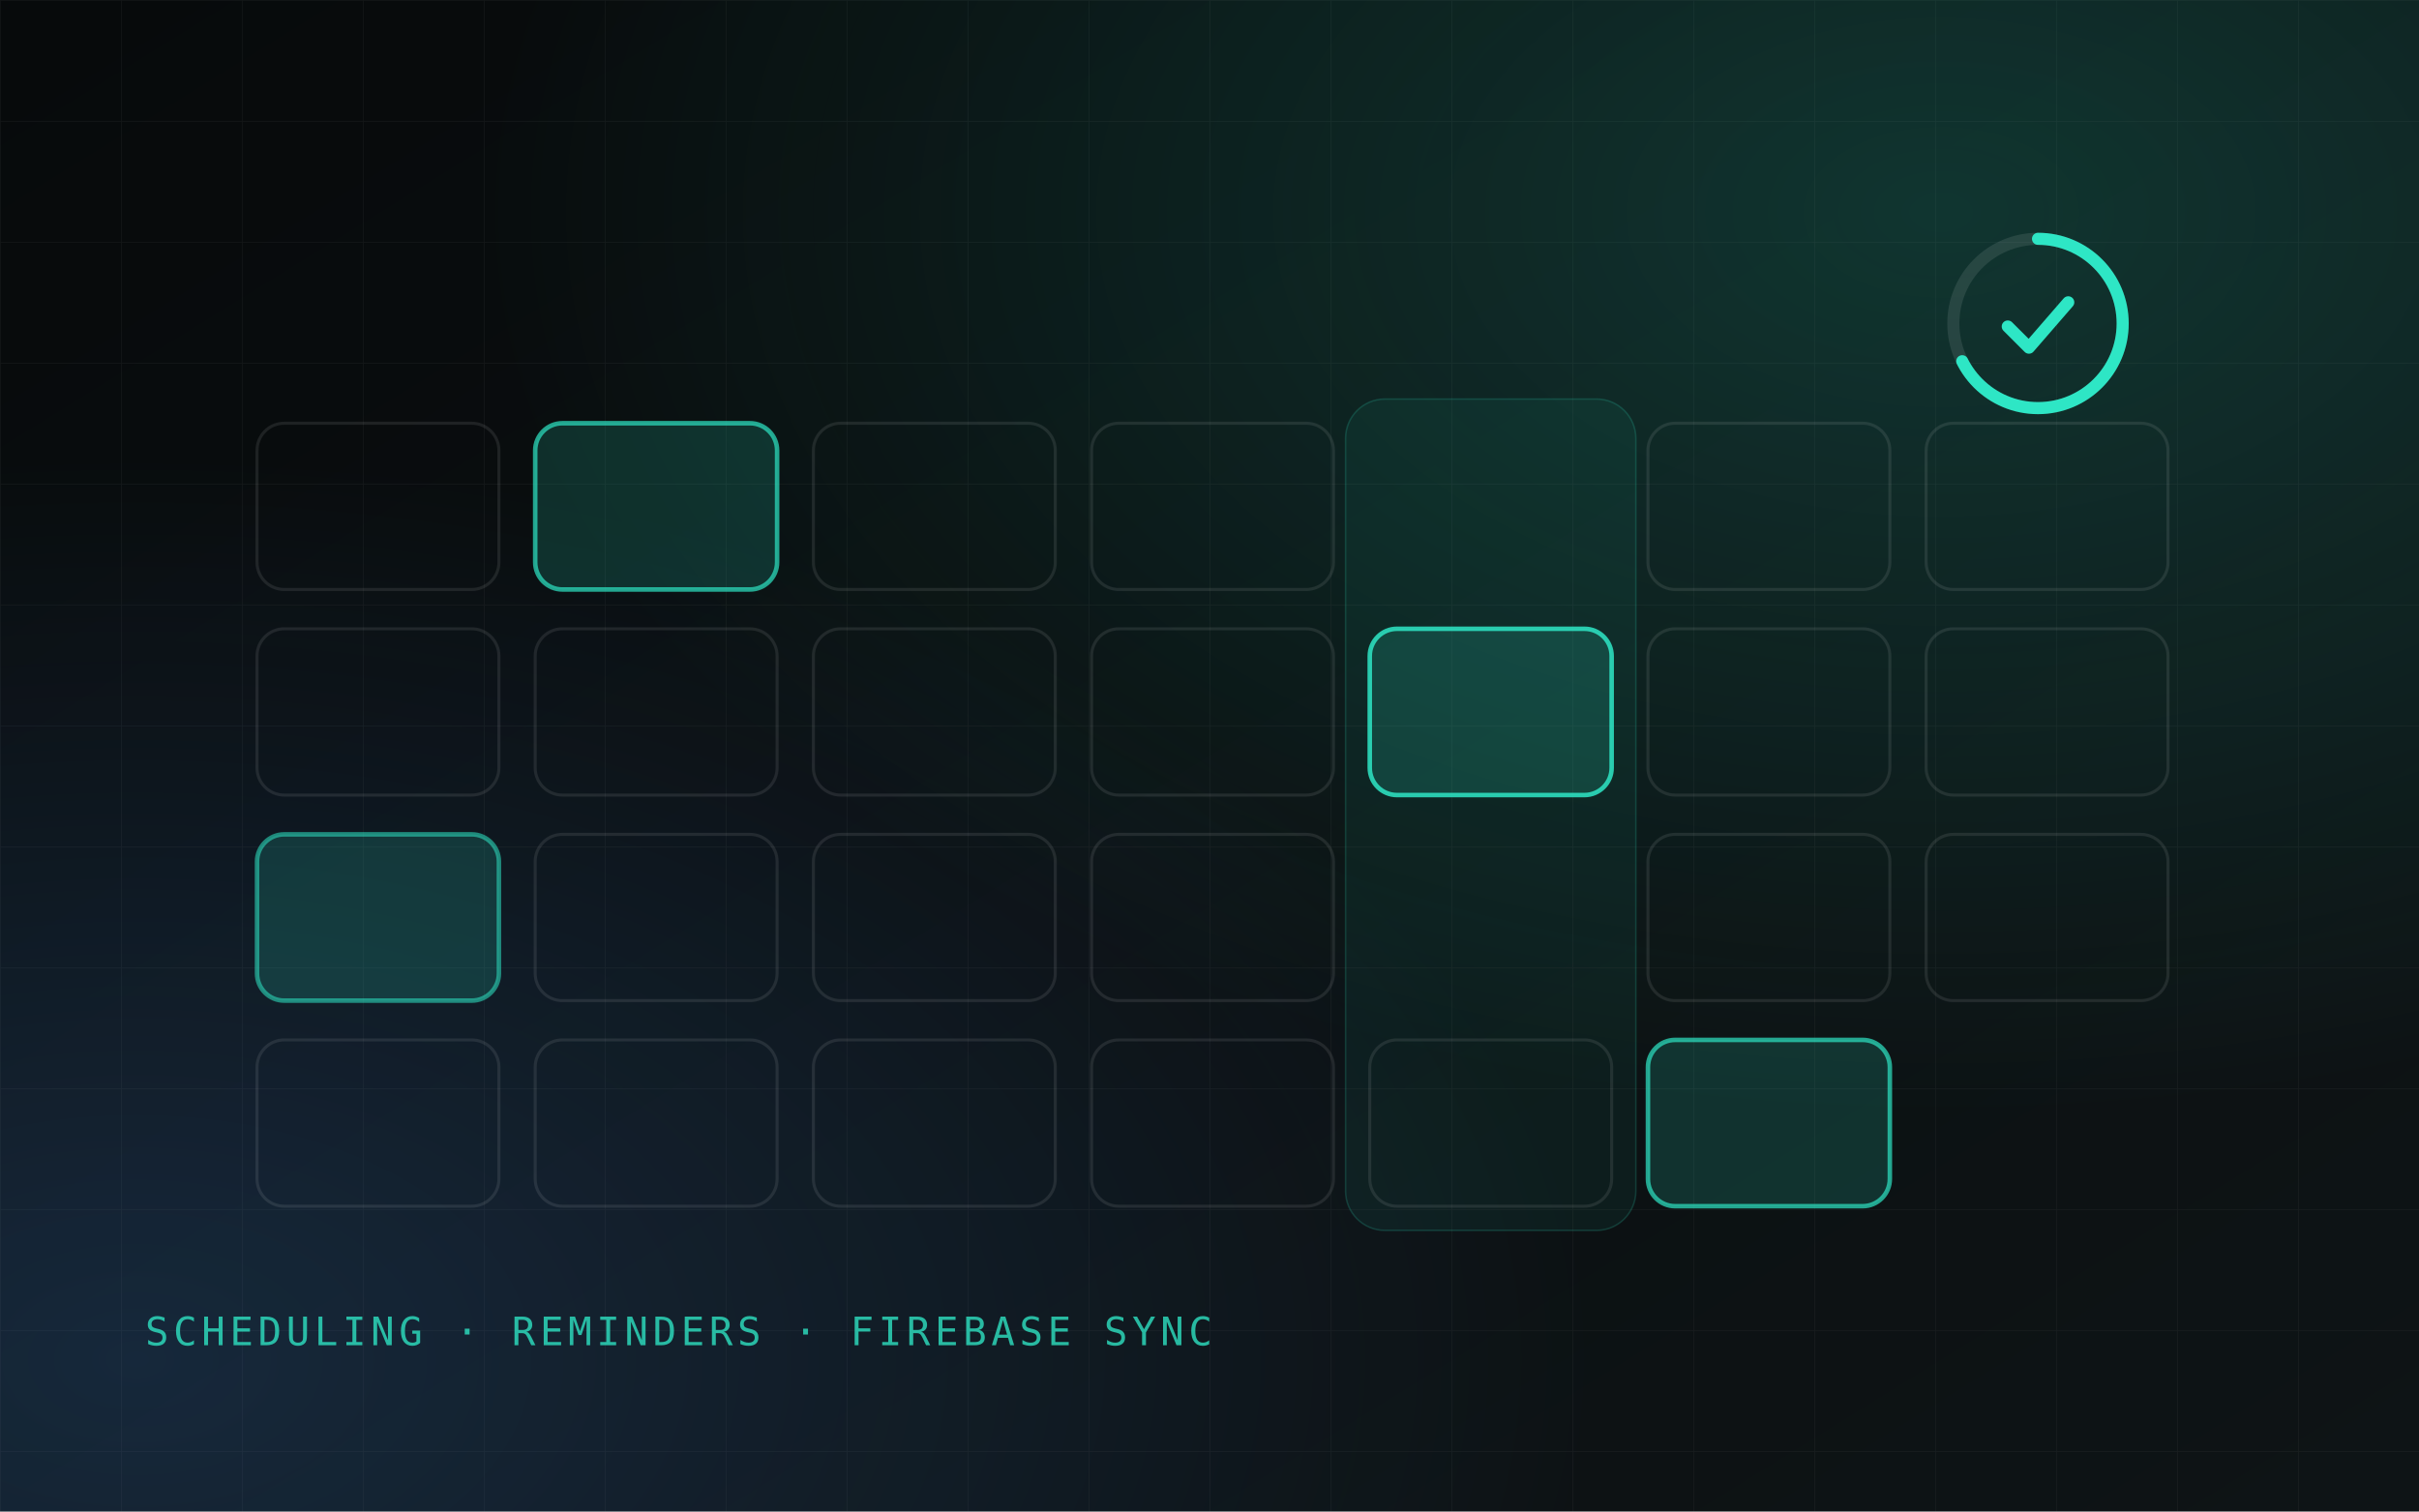
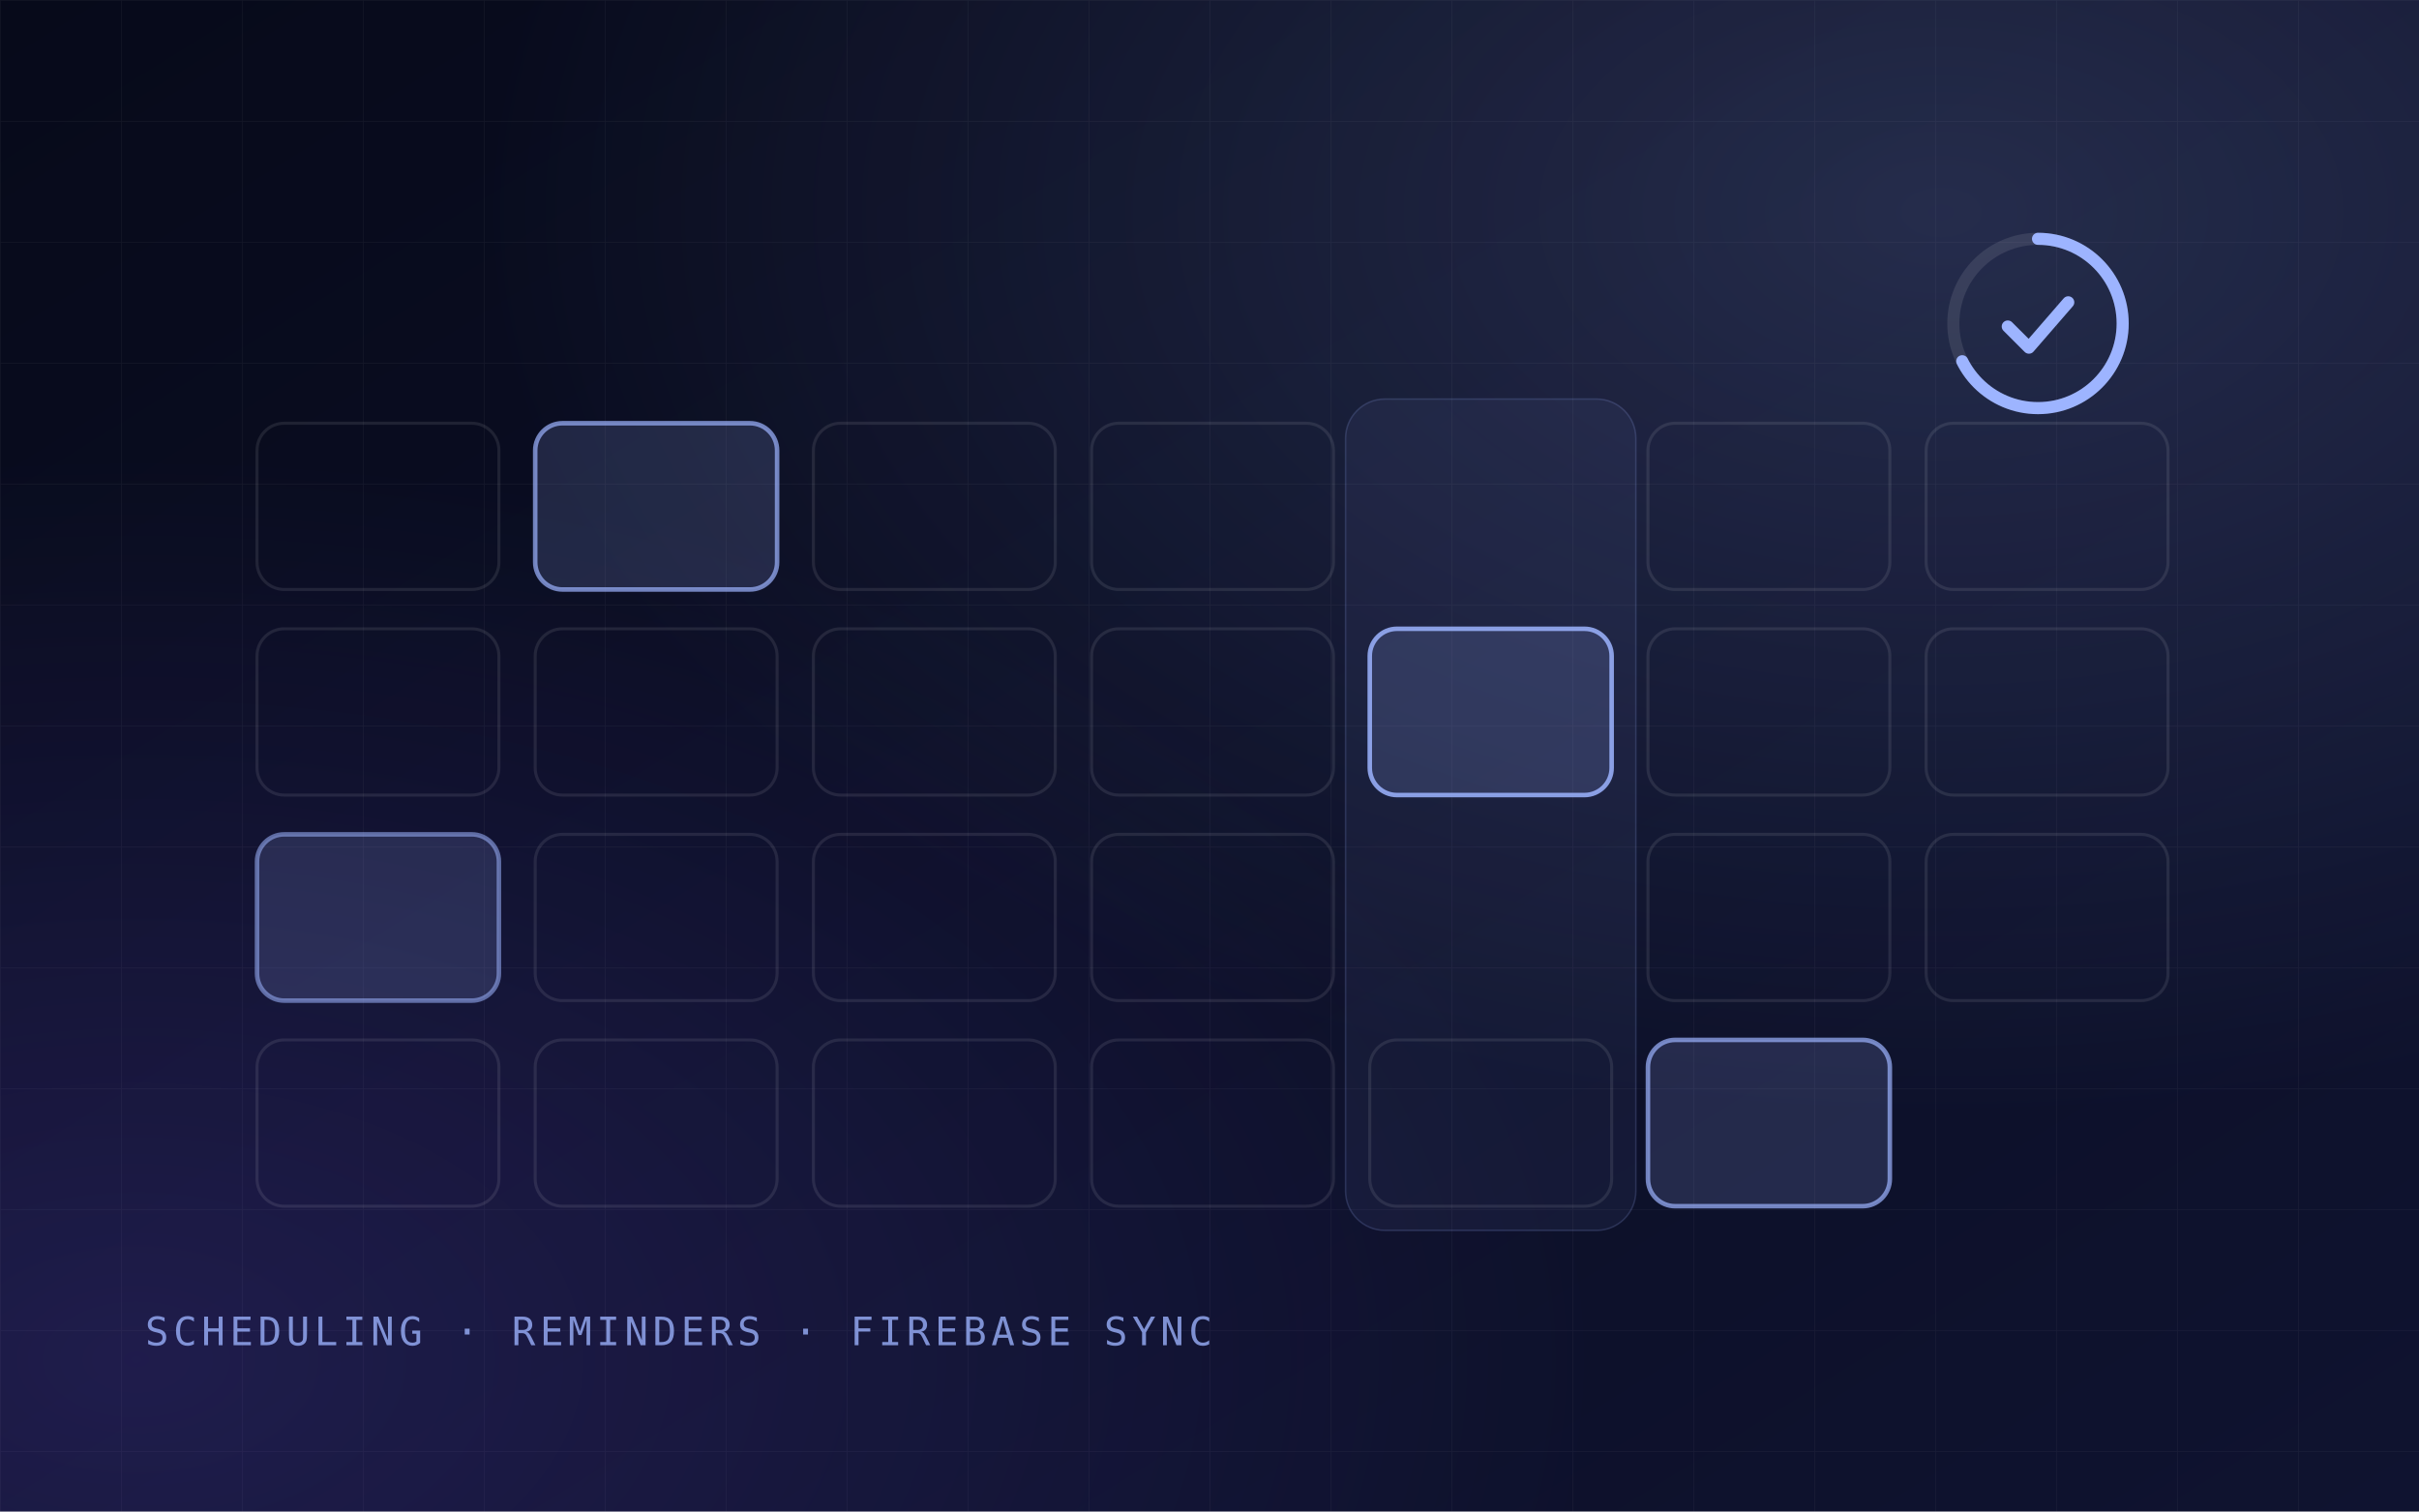
<svg xmlns="http://www.w3.org/2000/svg" viewBox="0 0 1600 1000" width="1600" height="1000" role="img">
  <defs>
    <linearGradient id="sp-bg" x1="0" y1="0" x2="1" y2="1">
-       <stop offset="0" stop-color="#070a0b" />
-       <stop offset="1" stop-color="#0e1416" />
+       <stop offset="0" stop-color="#070a1a" />
+       <stop offset="1" stop-color="#0f1330" />
    </linearGradient>
    <radialGradient id="sp-teal" cx="0.8" cy="0.14" r="0.6">
-       <stop offset="0" stop-color="#2ee6c5" stop-opacity="0.18" />
-       <stop offset="1" stop-color="#2ee6c5" stop-opacity="0" />
+       <stop offset="0" stop-color="#9db4ff" stop-opacity="0.18" />
+       <stop offset="1" stop-color="#9db4ff" stop-opacity="0" />
    </radialGradient>
    <radialGradient id="sp-azure" cx="0.06" cy="0.9" r="0.6">
-       <stop offset="0" stop-color="#4d9cff" stop-opacity="0.18" />
-       <stop offset="1" stop-color="#4d9cff" stop-opacity="0" />
+       <stop offset="0" stop-color="#7c5cff" stop-opacity="0.18" />
+       <stop offset="1" stop-color="#7c5cff" stop-opacity="0" />
    </radialGradient>
    <pattern id="sp-grid" width="80" height="80" patternUnits="userSpaceOnUse">
      <path d="M80 0H0V80" fill="none" stroke="#ffffff" stroke-opacity="0.05" stroke-width="1" />
    </pattern>
  </defs>
  <rect width="1600" height="1000" fill="url(#sp-bg)" />
  <rect width="1600" height="1000" fill="url(#sp-grid)" />
  <rect width="1600" height="1000" fill="url(#sp-teal)" />
  <rect width="1600" height="1000" fill="url(#sp-azure)" />
-   <rect x="890" y="264" width="192" height="550" rx="26" fill="#2ee6c5" fill-opacity="0.06" stroke="#2ee6c5" stroke-opacity="0.18" />
+   <rect x="890" y="264" width="192" height="550" rx="26" fill="#9db4ff" fill-opacity="0.06" stroke="#9db4ff" stroke-opacity="0.18" />
  <g fill="none" stroke="#ffffff" stroke-opacity="0.09" stroke-width="2">
    <rect x="170" y="280" width="160" height="110" rx="18" />
    <rect x="538" y="280" width="160" height="110" rx="18" />
    <rect x="722" y="280" width="160" height="110" rx="18" />
    <rect x="1090" y="280" width="160" height="110" rx="18" />
    <rect x="1274" y="280" width="160" height="110" rx="18" />
    <rect x="170" y="416" width="160" height="110" rx="18" />
    <rect x="354" y="416" width="160" height="110" rx="18" />
    <rect x="538" y="416" width="160" height="110" rx="18" />
    <rect x="722" y="416" width="160" height="110" rx="18" />
    <rect x="1090" y="416" width="160" height="110" rx="18" />
    <rect x="1274" y="416" width="160" height="110" rx="18" />
    <rect x="354" y="552" width="160" height="110" rx="18" />
    <rect x="538" y="552" width="160" height="110" rx="18" />
    <rect x="722" y="552" width="160" height="110" rx="18" />
    <rect x="1090" y="552" width="160" height="110" rx="18" />
    <rect x="1274" y="552" width="160" height="110" rx="18" />
    <rect x="170" y="688" width="160" height="110" rx="18" />
    <rect x="354" y="688" width="160" height="110" rx="18" />
    <rect x="538" y="688" width="160" height="110" rx="18" />
    <rect x="722" y="688" width="160" height="110" rx="18" />
    <rect x="906" y="688" width="160" height="110" rx="18" />
  </g>
-   <g fill="#2ee6c5" fill-opacity="0.16">
+   <g fill="#9db4ff" fill-opacity="0.16">
    <rect x="354" y="280" width="160" height="110" rx="18" />
    <rect x="906" y="416" width="160" height="110" rx="18" />
    <rect x="170" y="552" width="160" height="110" rx="18" />
    <rect x="1090" y="688" width="160" height="110" rx="18" />
  </g>
-   <g fill="none" stroke="#2ee6c5" stroke-width="3" stroke-linecap="round">
+   <g fill="none" stroke="#9db4ff" stroke-width="3" stroke-linecap="round">
    <rect x="354" y="280" width="160" height="110" rx="18" stroke-opacity="0.7" />
    <rect x="906" y="416" width="160" height="110" rx="18" stroke-opacity="0.85" />
    <rect x="170" y="552" width="160" height="110" rx="18" stroke-opacity="0.55" />
    <rect x="1090" y="688" width="160" height="110" rx="18" stroke-opacity="0.7" />
  </g>
  <g transform="translate(1348 214)">
    <circle r="56" fill="none" stroke="#ffffff" stroke-opacity="0.1" stroke-width="8" />
-     <circle r="56" fill="none" stroke="#2ee6c5" stroke-width="8" stroke-linecap="round" stroke-dasharray="238 352" transform="rotate(-90)" />
-     <path d="M-20 2 -6 16 20 -14" fill="none" stroke="#2ee6c5" stroke-width="8" stroke-linecap="round" stroke-linejoin="round" />
+     <circle r="56" fill="none" stroke="#9db4ff" stroke-width="8" stroke-linecap="round" stroke-dasharray="238 352" transform="rotate(-90)" />
+     <path d="M-20 2 -6 16 20 -14" fill="none" stroke="#9db4ff" stroke-width="8" stroke-linecap="round" stroke-linejoin="round" />
  </g>
-   <text x="96" y="890" font-family="ui-monospace, SFMono-Regular, Menlo, Consolas, monospace" font-size="26" letter-spacing="3" fill="#2ee6c5" fill-opacity="0.78">SCHEDULING · REMINDERS · FIREBASE SYNC</text>
+   <text x="96" y="890" font-family="ui-monospace, SFMono-Regular, Menlo, Consolas, monospace" font-size="26" letter-spacing="3" fill="#9db4ff" fill-opacity="0.78">SCHEDULING · REMINDERS · FIREBASE SYNC</text>
</svg>
